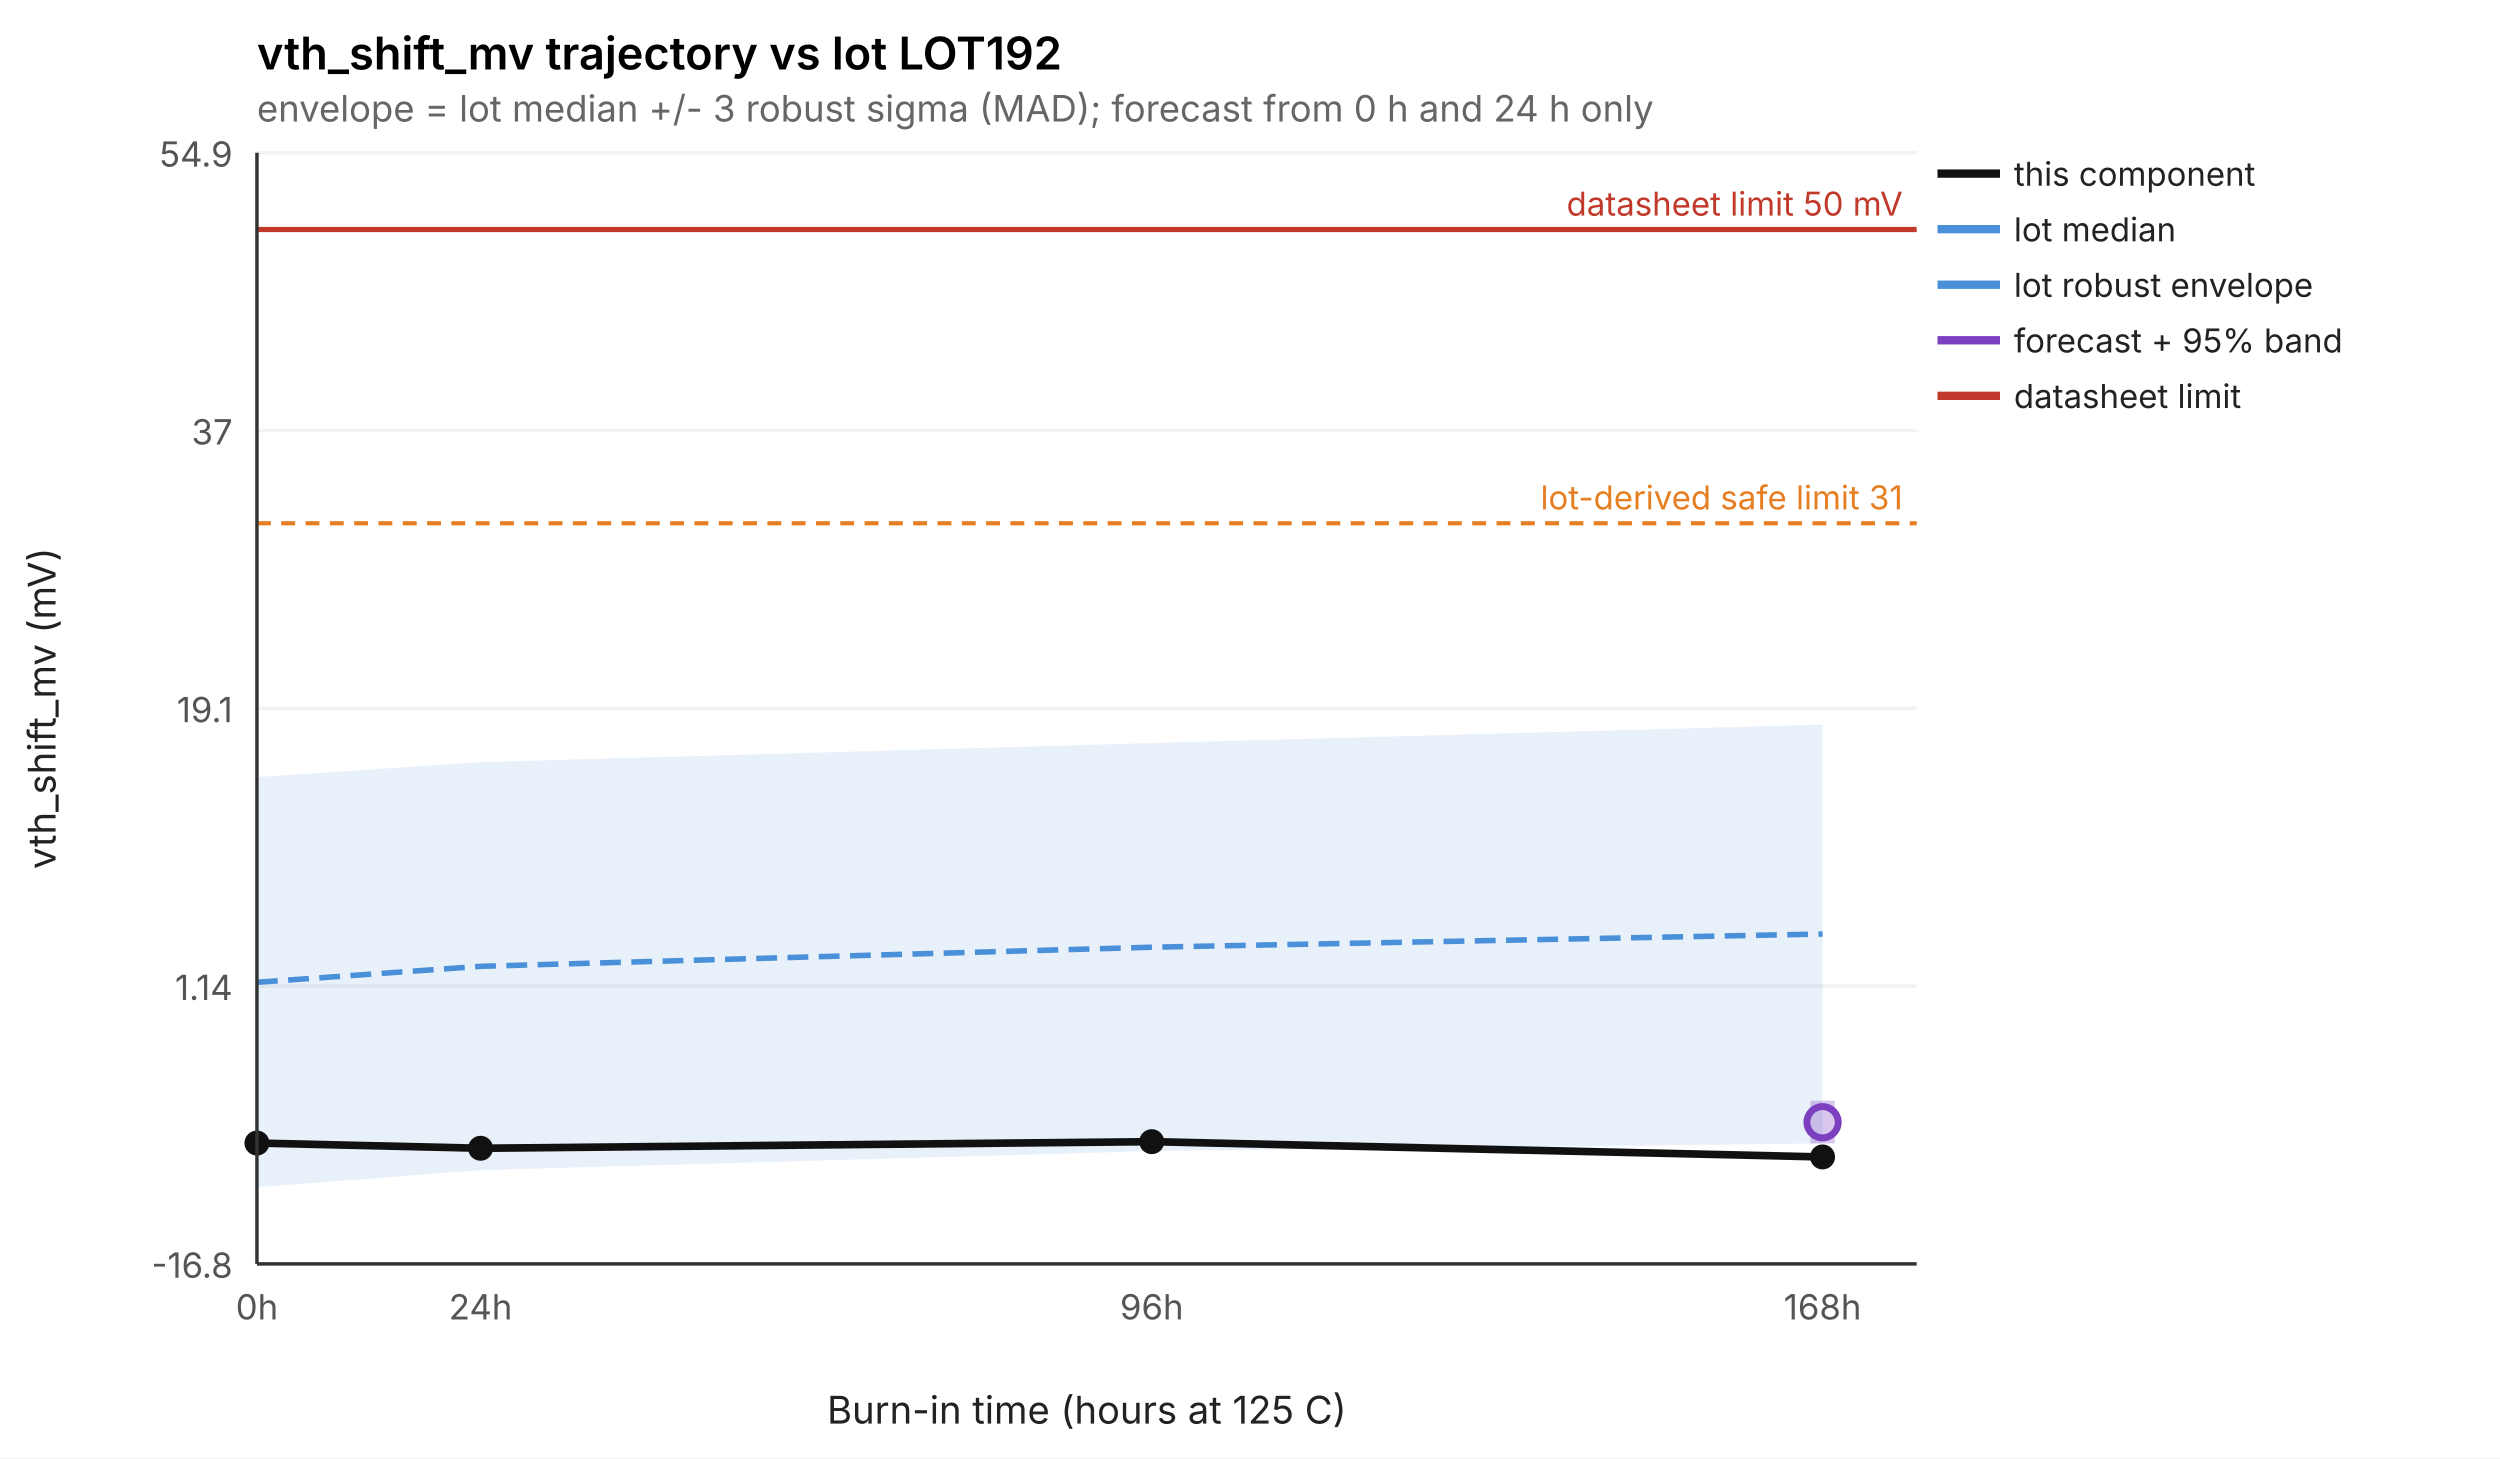
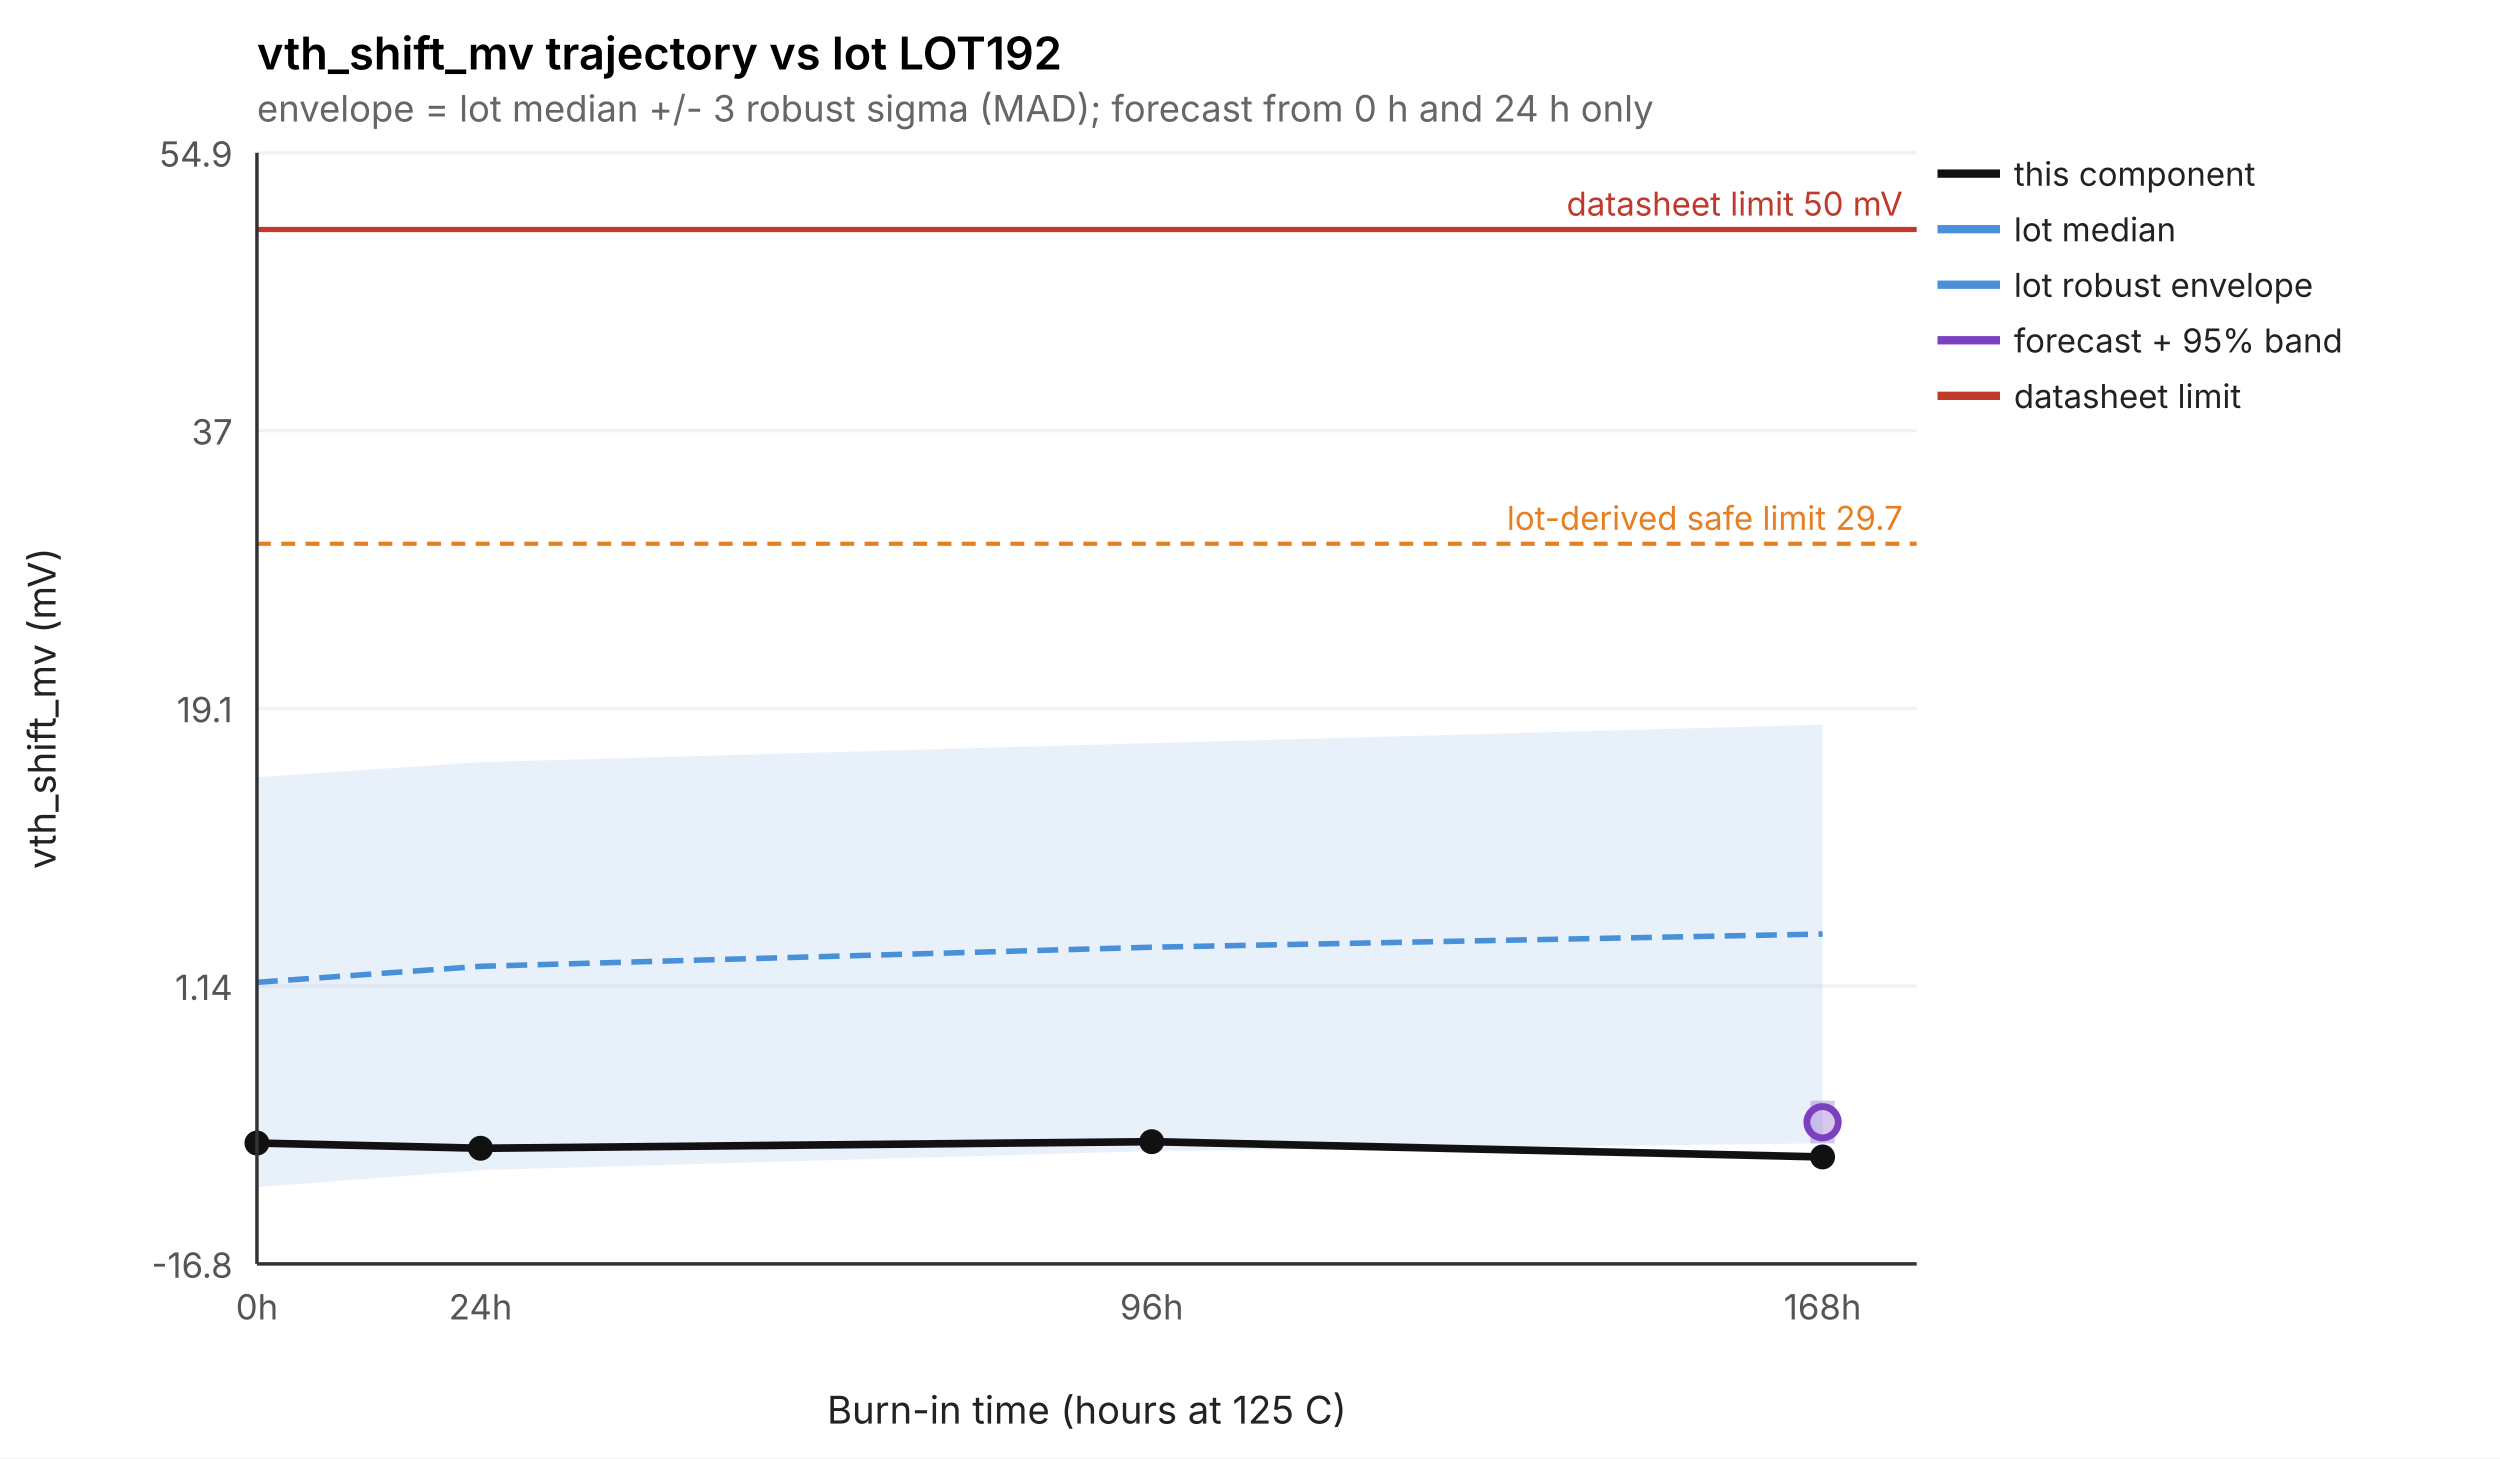
<svg xmlns="http://www.w3.org/2000/svg" width="720" height="420" viewBox="0 0 720 420" font-family="system-ui,-apple-system,sans-serif">
  <rect width="720" height="420" fill="#fff" />
  <text x="74" y="20" font-size="13" font-weight="600">vth_shift_mv trajectory vs lot LOT192</text>
  <text x="74" y="35" font-size="10.5" fill="#666">envelope = lot median +/- 3 robust sigma (MAD); forecast from 0 h and 24 h only</text>
  <line x1="74" y1="364.0" x2="552" y2="364.0" stroke="#f2f2f2" />
  <text x="67" y="368.0" font-size="10" text-anchor="end" fill="#555">-16.8</text>
  <line x1="74" y1="284.0" x2="552" y2="284.0" stroke="#f2f2f2" />
  <text x="67" y="288.0" font-size="10" text-anchor="end" fill="#555">1.14</text>
  <line x1="74" y1="204.0" x2="552" y2="204.0" stroke="#f2f2f2" />
  <text x="67" y="208.0" font-size="10" text-anchor="end" fill="#555">19.1</text>
  <line x1="74" y1="124.0" x2="552" y2="124.0" stroke="#f2f2f2" />
  <text x="67" y="128.0" font-size="10" text-anchor="end" fill="#555">37</text>
  <line x1="74" y1="44.0" x2="552" y2="44.0" stroke="#f2f2f2" />
  <text x="67" y="48.0" font-size="10" text-anchor="end" fill="#555">54.9</text>
  <polygon points="74.0,223.8 138.4,219.5 331.7,214.0 524.9,208.7 524.9,329.3 331.7,331.5 138.4,337.0 74.0,341.9" fill="#4a90d9" opacity="0.13" />
  <path d="M74.0,282.9 L138.4,278.3 L331.7,272.8 L524.9,269.0" fill="none" stroke="#4a90d9" stroke-width="1.6" stroke-dasharray="6,3" />
  <line x1="74" y1="66.1" x2="552" y2="66.1" stroke="#c0392b" stroke-width="1.5" />
  <text x="548" y="62.1" font-size="9.5" text-anchor="end" fill="#c0392b">datasheet limit 50 mV</text>
-   <line x1="74" y1="150.7" x2="552" y2="150.7" stroke="#e67e22" stroke-width="1.2" stroke-dasharray="4,3" />
-   <text x="548" y="146.7" font-size="9.5" text-anchor="end" fill="#e67e22">lot-derived safe limit 31</text>
+   <line x1="74" y1="156.6" x2="552" y2="156.6" stroke="#e67e22" stroke-width="1.2" stroke-dasharray="4,3" />
+   <text x="548" y="152.6" font-size="9.5" text-anchor="end" fill="#e67e22">lot-derived safe limit 29.7</text>
  <line x1="524.9" y1="329.3" x2="524.9" y2="317.0" stroke="#7b3fbf" stroke-width="7" opacity="0.30" />
  <circle cx="524.9" cy="323.2" r="4.5" fill="none" stroke="#7b3fbf" stroke-width="2" />
  <path d="M74.0,329.2 L138.4,330.7 L331.7,328.8 L524.9,333.2" fill="none" stroke="#111" stroke-width="2.2" />
  <circle cx="74.0" cy="329.2" r="3.6" fill="#111" />
  <circle cx="138.4" cy="330.7" r="3.6" fill="#111" />
  <circle cx="331.7" cy="328.8" r="3.6" fill="#111" />
  <circle cx="524.9" cy="333.2" r="3.6" fill="#111" />
  <text x="74.0" y="380" font-size="10" text-anchor="middle" fill="#555">0h</text>
  <text x="138.4" y="380" font-size="10" text-anchor="middle" fill="#555">24h</text>
  <text x="331.7" y="380" font-size="10" text-anchor="middle" fill="#555">96h</text>
  <text x="524.9" y="380" font-size="10" text-anchor="middle" fill="#555">168h</text>
  <line x1="74" y1="364" x2="552" y2="364" stroke="#333" />
  <line x1="74" y1="44" x2="74" y2="364" stroke="#333" />
  <text x="313" y="410" font-size="11" text-anchor="middle" fill="#222">Burn-in time (hours at 125 C)</text>
  <text x="16" y="204" font-size="11" fill="#222" transform="rotate(-90 16 204)" text-anchor="middle">vth_shift_mv (mV)</text>
  <line x1="558" y1="50" x2="576" y2="50" stroke="#111" stroke-width="2.4" />
  <text x="580" y="53.5" font-size="9.5" fill="#222">this component</text>
  <line x1="558" y1="66" x2="576" y2="66" stroke="#4a90d9" stroke-width="2.4" />
  <text x="580" y="69.5" font-size="9.5" fill="#222">lot median</text>
  <line x1="558" y1="82" x2="576" y2="82" stroke="#4a90d9" stroke-width="2.4" />
  <text x="580" y="85.5" font-size="9.5" fill="#222">lot robust envelope</text>
  <line x1="558" y1="98" x2="576" y2="98" stroke="#7b3fbf" stroke-width="2.4" />
  <text x="580" y="101.5" font-size="9.5" fill="#222">forecast + 95% band</text>
  <line x1="558" y1="114" x2="576" y2="114" stroke="#c0392b" stroke-width="2.4" />
  <text x="580" y="117.5" font-size="9.5" fill="#222">datasheet limit</text>
</svg>
